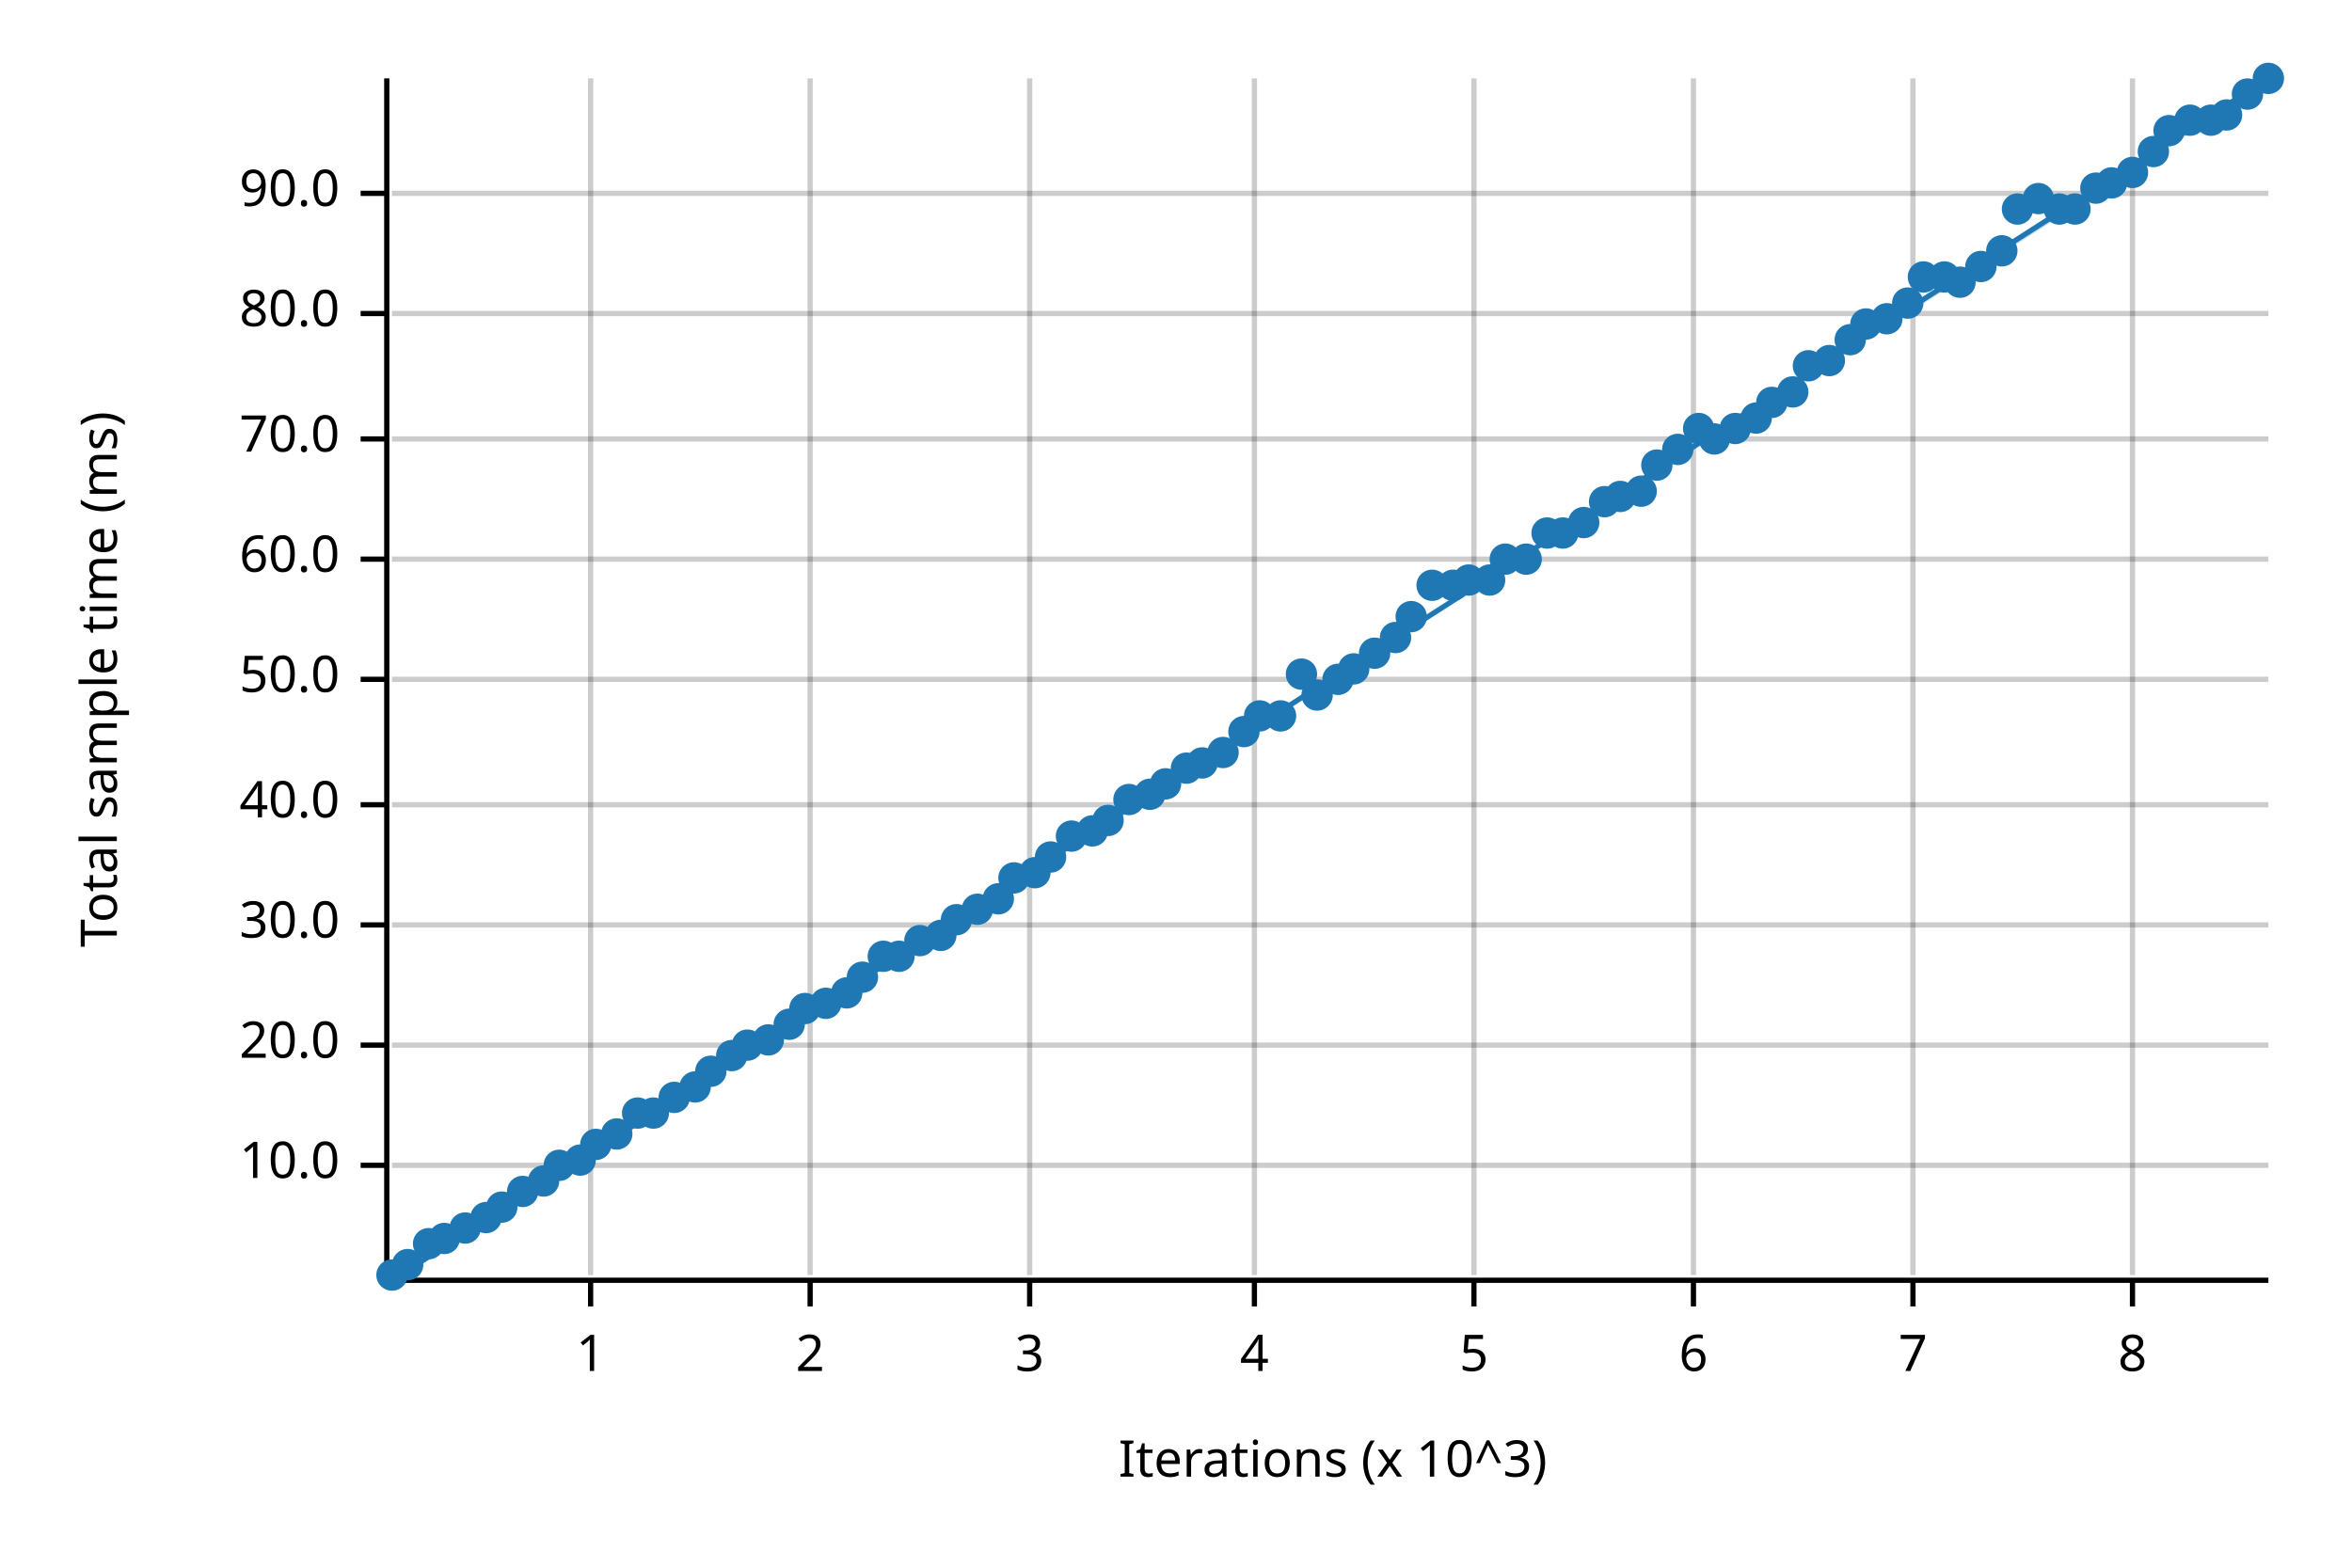
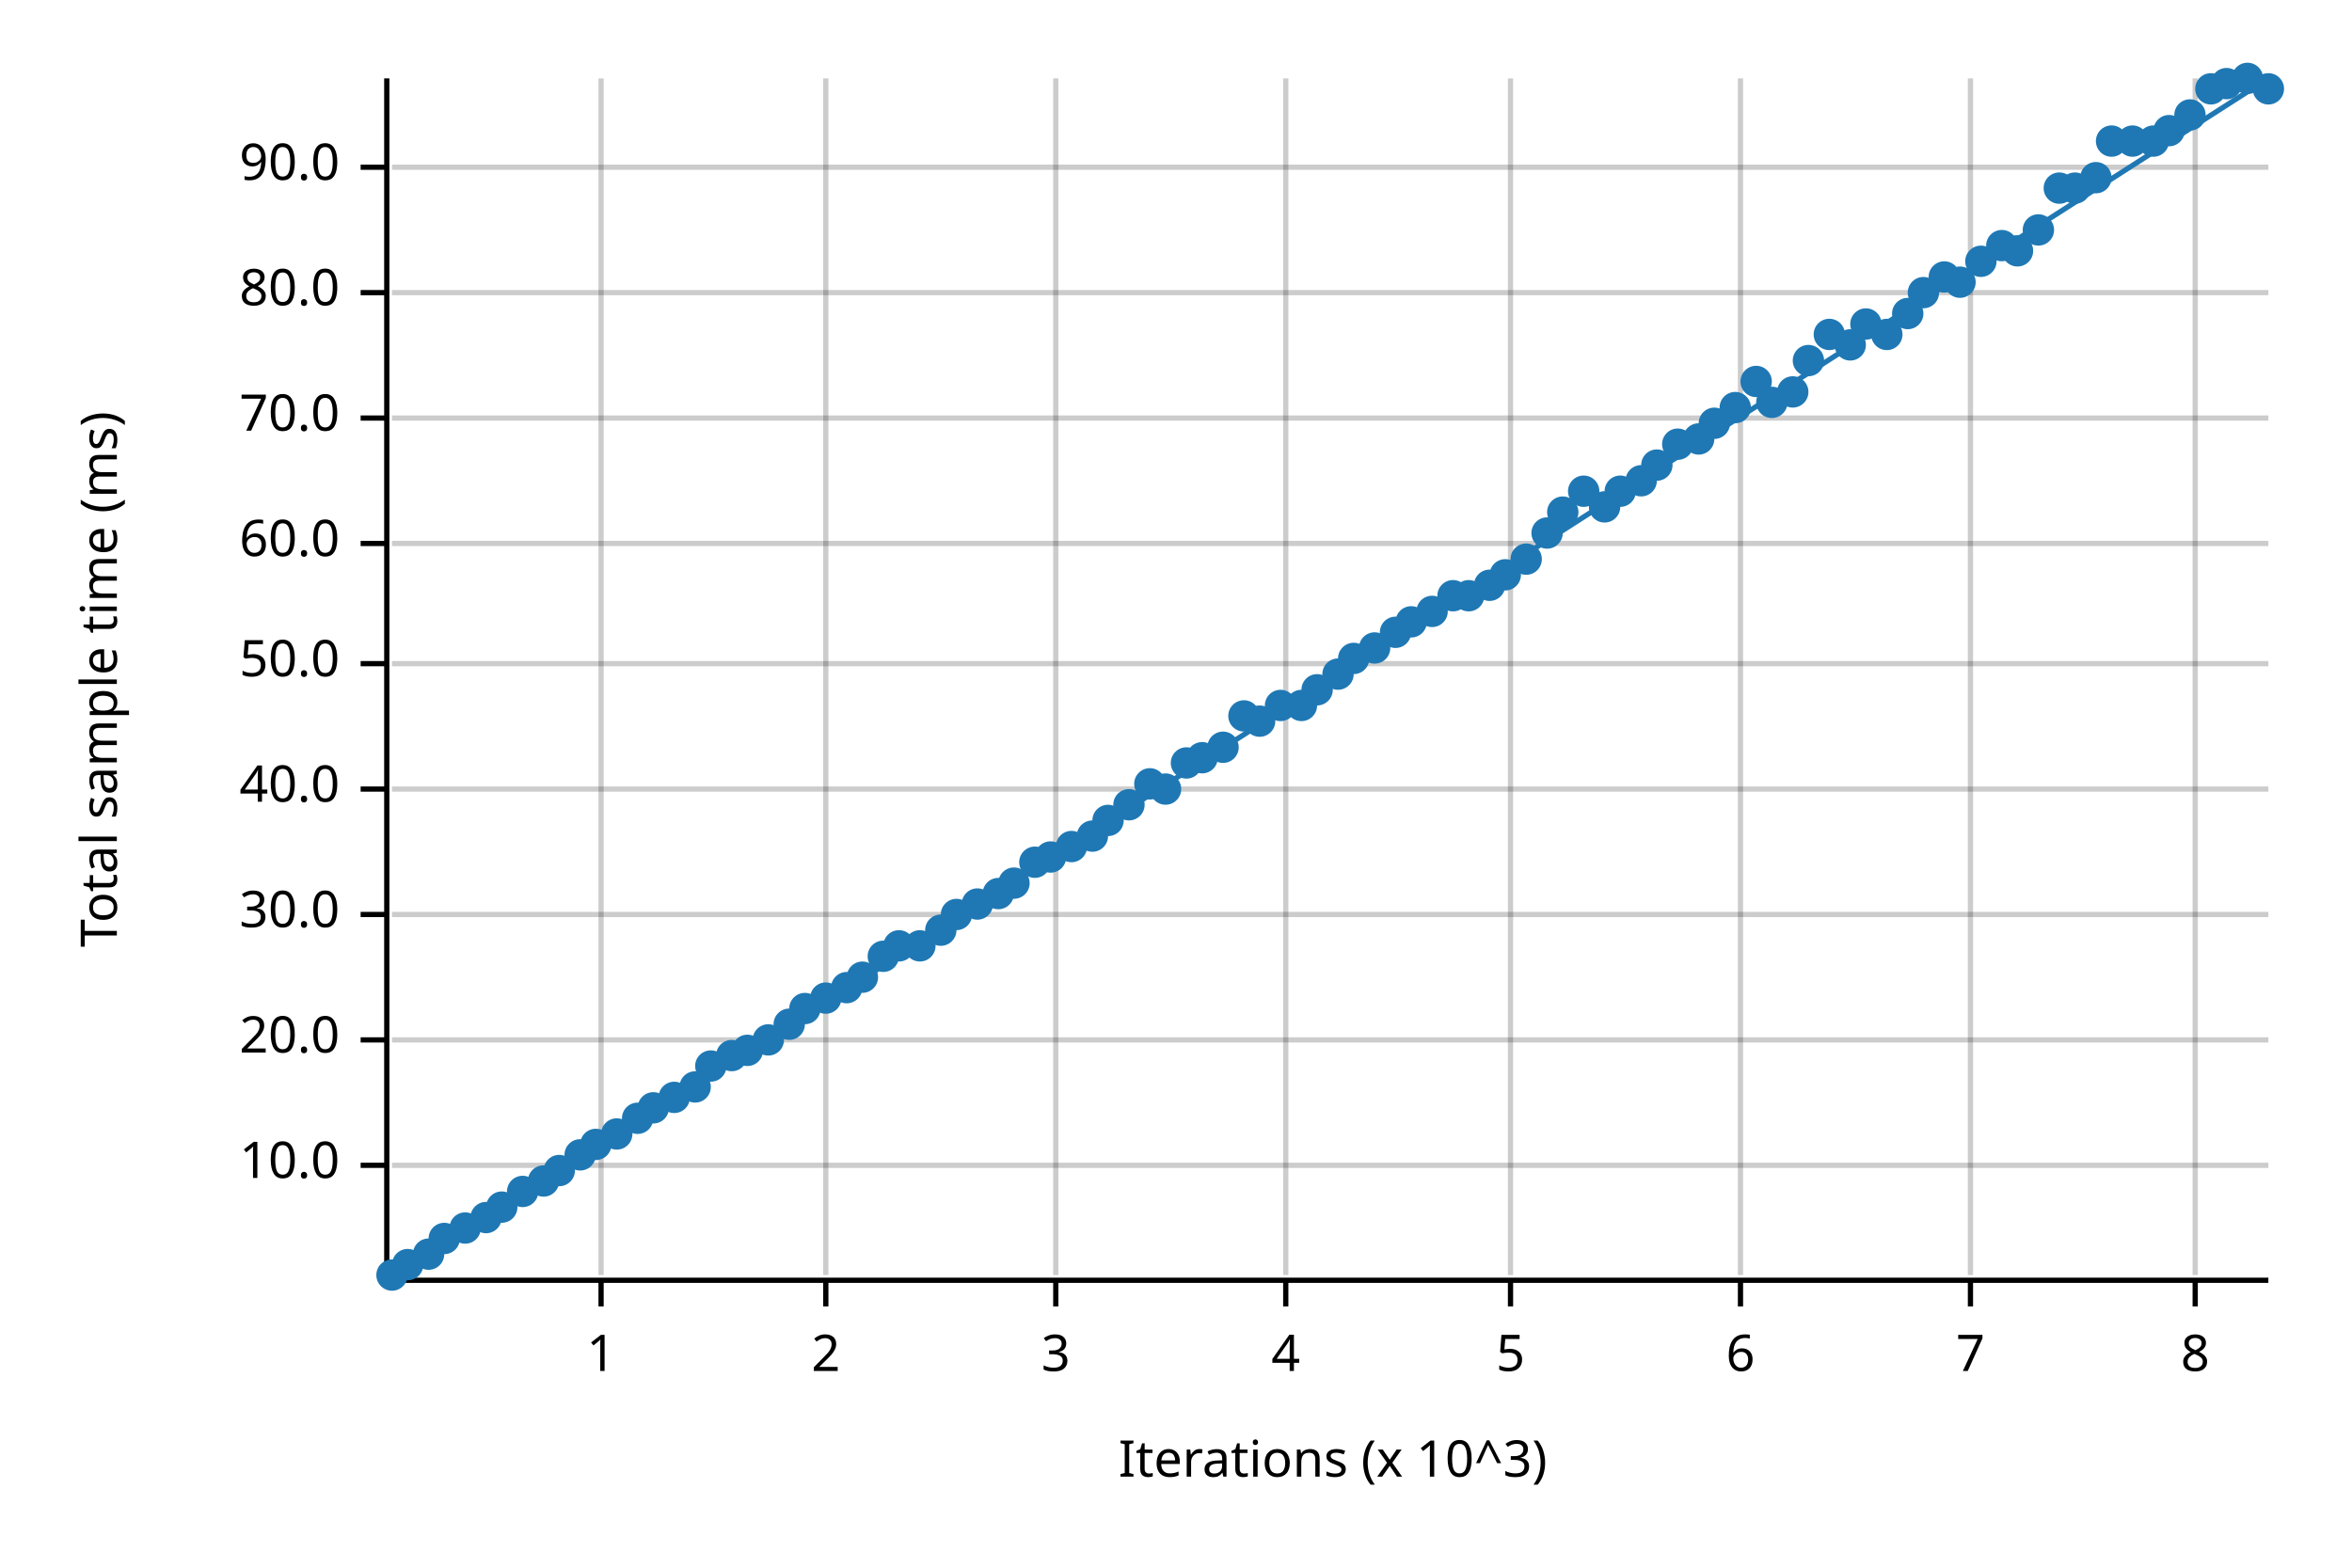
<svg xmlns="http://www.w3.org/2000/svg" width="450" height="300" viewBox="0 0 450 300">
  <text x="15" y="130" dy="0.76em" text-anchor="middle" font-family="sans-serif" font-size="9.677" opacity="1" fill="#000000" transform="rotate(270, 15, 130)">
Total sample time (ms)
</text>
  <text x="255" y="285" dy="-0.5ex" text-anchor="middle" font-family="sans-serif" font-size="9.677" opacity="1" fill="#000000">
Iterations (x 10^3)
</text>
-   <line opacity="0.2" stroke="#000000" stroke-width="1" x1="113" y1="244" x2="113" y2="15" />
-   <line opacity="0.2" stroke="#000000" stroke-width="1" x1="155" y1="244" x2="155" y2="15" />
-   <line opacity="0.2" stroke="#000000" stroke-width="1" x1="197" y1="244" x2="197" y2="15" />
-   <line opacity="0.2" stroke="#000000" stroke-width="1" x1="240" y1="244" x2="240" y2="15" />
-   <line opacity="0.2" stroke="#000000" stroke-width="1" x1="282" y1="244" x2="282" y2="15" />
-   <line opacity="0.2" stroke="#000000" stroke-width="1" x1="324" y1="244" x2="324" y2="15" />
-   <line opacity="0.2" stroke="#000000" stroke-width="1" x1="366" y1="244" x2="366" y2="15" />
-   <line opacity="0.2" stroke="#000000" stroke-width="1" x1="408" y1="244" x2="408" y2="15" />
+   <line opacity="0.2" stroke="#000000" stroke-width="1" x1="115" y1="244" x2="115" y2="15" />
+   <line opacity="0.2" stroke="#000000" stroke-width="1" x1="158" y1="244" x2="158" y2="15" />
+   <line opacity="0.2" stroke="#000000" stroke-width="1" x1="202" y1="244" x2="202" y2="15" />
+   <line opacity="0.2" stroke="#000000" stroke-width="1" x1="246" y1="244" x2="246" y2="15" />
+   <line opacity="0.2" stroke="#000000" stroke-width="1" x1="289" y1="244" x2="289" y2="15" />
+   <line opacity="0.2" stroke="#000000" stroke-width="1" x1="333" y1="244" x2="333" y2="15" />
+   <line opacity="0.2" stroke="#000000" stroke-width="1" x1="377" y1="244" x2="377" y2="15" />
+   <line opacity="0.2" stroke="#000000" stroke-width="1" x1="420" y1="244" x2="420" y2="15" />
  <line opacity="0.2" stroke="#000000" stroke-width="1" x1="75" y1="223" x2="434" y2="223" />
-   <line opacity="0.2" stroke="#000000" stroke-width="1" x1="75" y1="200" x2="434" y2="200" />
-   <line opacity="0.2" stroke="#000000" stroke-width="1" x1="75" y1="177" x2="434" y2="177" />
-   <line opacity="0.2" stroke="#000000" stroke-width="1" x1="75" y1="154" x2="434" y2="154" />
-   <line opacity="0.2" stroke="#000000" stroke-width="1" x1="75" y1="130" x2="434" y2="130" />
-   <line opacity="0.2" stroke="#000000" stroke-width="1" x1="75" y1="107" x2="434" y2="107" />
-   <line opacity="0.2" stroke="#000000" stroke-width="1" x1="75" y1="84" x2="434" y2="84" />
-   <line opacity="0.2" stroke="#000000" stroke-width="1" x1="75" y1="60" x2="434" y2="60" />
-   <line opacity="0.2" stroke="#000000" stroke-width="1" x1="75" y1="37" x2="434" y2="37" />
+   <line opacity="0.2" stroke="#000000" stroke-width="1" x1="75" y1="199" x2="434" y2="199" />
+   <line opacity="0.2" stroke="#000000" stroke-width="1" x1="75" y1="175" x2="434" y2="175" />
+   <line opacity="0.2" stroke="#000000" stroke-width="1" x1="75" y1="151" x2="434" y2="151" />
+   <line opacity="0.2" stroke="#000000" stroke-width="1" x1="75" y1="127" x2="434" y2="127" />
+   <line opacity="0.2" stroke="#000000" stroke-width="1" x1="75" y1="104" x2="434" y2="104" />
+   <line opacity="0.2" stroke="#000000" stroke-width="1" x1="75" y1="80" x2="434" y2="80" />
+   <line opacity="0.2" stroke="#000000" stroke-width="1" x1="75" y1="56" x2="434" y2="56" />
+   <line opacity="0.2" stroke="#000000" stroke-width="1" x1="75" y1="32" x2="434" y2="32" />
  <polyline fill="none" opacity="1" stroke="#000000" stroke-width="1" points="74,15 74,244 " />
  <text x="65" y="223" dy="0.5ex" text-anchor="end" font-family="sans-serif" font-size="9.677" opacity="1" fill="#000000">
10.0
</text>
  <polyline fill="none" opacity="1" stroke="#000000" stroke-width="1" points="69,223 74,223 " />
-   <text x="65" y="200" dy="0.5ex" text-anchor="end" font-family="sans-serif" font-size="9.677" opacity="1" fill="#000000">
+   <text x="65" y="199" dy="0.5ex" text-anchor="end" font-family="sans-serif" font-size="9.677" opacity="1" fill="#000000">
20.0
</text>
-   <polyline fill="none" opacity="1" stroke="#000000" stroke-width="1" points="69,200 74,200 " />
-   <text x="65" y="177" dy="0.5ex" text-anchor="end" font-family="sans-serif" font-size="9.677" opacity="1" fill="#000000">
+   <polyline fill="none" opacity="1" stroke="#000000" stroke-width="1" points="69,199 74,199 " />
+   <text x="65" y="175" dy="0.5ex" text-anchor="end" font-family="sans-serif" font-size="9.677" opacity="1" fill="#000000">
30.0
</text>
-   <polyline fill="none" opacity="1" stroke="#000000" stroke-width="1" points="69,177 74,177 " />
-   <text x="65" y="154" dy="0.5ex" text-anchor="end" font-family="sans-serif" font-size="9.677" opacity="1" fill="#000000">
+   <polyline fill="none" opacity="1" stroke="#000000" stroke-width="1" points="69,175 74,175 " />
+   <text x="65" y="151" dy="0.5ex" text-anchor="end" font-family="sans-serif" font-size="9.677" opacity="1" fill="#000000">
40.0
</text>
-   <polyline fill="none" opacity="1" stroke="#000000" stroke-width="1" points="69,154 74,154 " />
-   <text x="65" y="130" dy="0.5ex" text-anchor="end" font-family="sans-serif" font-size="9.677" opacity="1" fill="#000000">
+   <polyline fill="none" opacity="1" stroke="#000000" stroke-width="1" points="69,151 74,151 " />
+   <text x="65" y="127" dy="0.5ex" text-anchor="end" font-family="sans-serif" font-size="9.677" opacity="1" fill="#000000">
50.0
</text>
-   <polyline fill="none" opacity="1" stroke="#000000" stroke-width="1" points="69,130 74,130 " />
-   <text x="65" y="107" dy="0.5ex" text-anchor="end" font-family="sans-serif" font-size="9.677" opacity="1" fill="#000000">
+   <polyline fill="none" opacity="1" stroke="#000000" stroke-width="1" points="69,127 74,127 " />
+   <text x="65" y="104" dy="0.5ex" text-anchor="end" font-family="sans-serif" font-size="9.677" opacity="1" fill="#000000">
60.0
</text>
-   <polyline fill="none" opacity="1" stroke="#000000" stroke-width="1" points="69,107 74,107 " />
-   <text x="65" y="84" dy="0.5ex" text-anchor="end" font-family="sans-serif" font-size="9.677" opacity="1" fill="#000000">
+   <polyline fill="none" opacity="1" stroke="#000000" stroke-width="1" points="69,104 74,104 " />
+   <text x="65" y="80" dy="0.5ex" text-anchor="end" font-family="sans-serif" font-size="9.677" opacity="1" fill="#000000">
70.0
</text>
-   <polyline fill="none" opacity="1" stroke="#000000" stroke-width="1" points="69,84 74,84 " />
-   <text x="65" y="60" dy="0.5ex" text-anchor="end" font-family="sans-serif" font-size="9.677" opacity="1" fill="#000000">
+   <polyline fill="none" opacity="1" stroke="#000000" stroke-width="1" points="69,80 74,80 " />
+   <text x="65" y="56" dy="0.5ex" text-anchor="end" font-family="sans-serif" font-size="9.677" opacity="1" fill="#000000">
80.0
</text>
-   <polyline fill="none" opacity="1" stroke="#000000" stroke-width="1" points="69,60 74,60 " />
-   <text x="65" y="37" dy="0.5ex" text-anchor="end" font-family="sans-serif" font-size="9.677" opacity="1" fill="#000000">
+   <polyline fill="none" opacity="1" stroke="#000000" stroke-width="1" points="69,56 74,56 " />
+   <text x="65" y="32" dy="0.5ex" text-anchor="end" font-family="sans-serif" font-size="9.677" opacity="1" fill="#000000">
90.0
</text>
-   <polyline fill="none" opacity="1" stroke="#000000" stroke-width="1" points="69,37 74,37 " />
+   <polyline fill="none" opacity="1" stroke="#000000" stroke-width="1" points="69,32 74,32 " />
  <polyline fill="none" opacity="1" stroke="#000000" stroke-width="1" points="75,245 434,245 " />
-   <text x="113" y="255" dy="0.76em" text-anchor="middle" font-family="sans-serif" font-size="9.677" opacity="1" fill="#000000">
+   <text x="115" y="255" dy="0.76em" text-anchor="middle" font-family="sans-serif" font-size="9.677" opacity="1" fill="#000000">
1
</text>
-   <polyline fill="none" opacity="1" stroke="#000000" stroke-width="1" points="113,245 113,250 " />
-   <text x="155" y="255" dy="0.76em" text-anchor="middle" font-family="sans-serif" font-size="9.677" opacity="1" fill="#000000">
+   <polyline fill="none" opacity="1" stroke="#000000" stroke-width="1" points="115,245 115,250 " />
+   <text x="158" y="255" dy="0.76em" text-anchor="middle" font-family="sans-serif" font-size="9.677" opacity="1" fill="#000000">
2
</text>
-   <polyline fill="none" opacity="1" stroke="#000000" stroke-width="1" points="155,245 155,250 " />
-   <text x="197" y="255" dy="0.76em" text-anchor="middle" font-family="sans-serif" font-size="9.677" opacity="1" fill="#000000">
+   <polyline fill="none" opacity="1" stroke="#000000" stroke-width="1" points="158,245 158,250 " />
+   <text x="202" y="255" dy="0.76em" text-anchor="middle" font-family="sans-serif" font-size="9.677" opacity="1" fill="#000000">
3
</text>
-   <polyline fill="none" opacity="1" stroke="#000000" stroke-width="1" points="197,245 197,250 " />
-   <text x="240" y="255" dy="0.76em" text-anchor="middle" font-family="sans-serif" font-size="9.677" opacity="1" fill="#000000">
+   <polyline fill="none" opacity="1" stroke="#000000" stroke-width="1" points="202,245 202,250 " />
+   <text x="246" y="255" dy="0.76em" text-anchor="middle" font-family="sans-serif" font-size="9.677" opacity="1" fill="#000000">
4
</text>
-   <polyline fill="none" opacity="1" stroke="#000000" stroke-width="1" points="240,245 240,250 " />
-   <text x="282" y="255" dy="0.76em" text-anchor="middle" font-family="sans-serif" font-size="9.677" opacity="1" fill="#000000">
+   <polyline fill="none" opacity="1" stroke="#000000" stroke-width="1" points="246,245 246,250 " />
+   <text x="289" y="255" dy="0.76em" text-anchor="middle" font-family="sans-serif" font-size="9.677" opacity="1" fill="#000000">
5
</text>
-   <polyline fill="none" opacity="1" stroke="#000000" stroke-width="1" points="282,245 282,250 " />
-   <text x="324" y="255" dy="0.76em" text-anchor="middle" font-family="sans-serif" font-size="9.677" opacity="1" fill="#000000">
+   <polyline fill="none" opacity="1" stroke="#000000" stroke-width="1" points="289,245 289,250 " />
+   <text x="333" y="255" dy="0.76em" text-anchor="middle" font-family="sans-serif" font-size="9.677" opacity="1" fill="#000000">
6
</text>
-   <polyline fill="none" opacity="1" stroke="#000000" stroke-width="1" points="324,245 324,250 " />
-   <text x="366" y="255" dy="0.76em" text-anchor="middle" font-family="sans-serif" font-size="9.677" opacity="1" fill="#000000">
+   <polyline fill="none" opacity="1" stroke="#000000" stroke-width="1" points="333,245 333,250 " />
+   <text x="377" y="255" dy="0.76em" text-anchor="middle" font-family="sans-serif" font-size="9.677" opacity="1" fill="#000000">
7
</text>
-   <polyline fill="none" opacity="1" stroke="#000000" stroke-width="1" points="366,245 366,250 " />
-   <text x="408" y="255" dy="0.76em" text-anchor="middle" font-family="sans-serif" font-size="9.677" opacity="1" fill="#000000">
+   <polyline fill="none" opacity="1" stroke="#000000" stroke-width="1" points="377,245 377,250 " />
+   <text x="420" y="255" dy="0.76em" text-anchor="middle" font-family="sans-serif" font-size="9.677" opacity="1" fill="#000000">
8
</text>
-   <polyline fill="none" opacity="1" stroke="#000000" stroke-width="1" points="408,245 408,250 " />
+   <polyline fill="none" opacity="1" stroke="#000000" stroke-width="1" points="420,245 420,250 " />
  <circle cx="75" cy="244" r="3" opacity="1" fill="#1F78B4" stroke="none" stroke-width="1" />
  <circle cx="78" cy="242" r="3" opacity="1" fill="#1F78B4" stroke="none" stroke-width="1" />
-   <circle cx="82" cy="238" r="3" opacity="1" fill="#1F78B4" stroke="none" stroke-width="1" />
+   <circle cx="82" cy="240" r="3" opacity="1" fill="#1F78B4" stroke="none" stroke-width="1" />
  <circle cx="85" cy="237" r="3" opacity="1" fill="#1F78B4" stroke="none" stroke-width="1" />
  <circle cx="89" cy="235" r="3" opacity="1" fill="#1F78B4" stroke="none" stroke-width="1" />
  <circle cx="93" cy="233" r="3" opacity="1" fill="#1F78B4" stroke="none" stroke-width="1" />
  <circle cx="96" cy="231" r="3" opacity="1" fill="#1F78B4" stroke="none" stroke-width="1" />
  <circle cx="100" cy="228" r="3" opacity="1" fill="#1F78B4" stroke="none" stroke-width="1" />
  <circle cx="104" cy="226" r="3" opacity="1" fill="#1F78B4" stroke="none" stroke-width="1" />
-   <circle cx="107" cy="223" r="3" opacity="1" fill="#1F78B4" stroke="none" stroke-width="1" />
-   <circle cx="111" cy="222" r="3" opacity="1" fill="#1F78B4" stroke="none" stroke-width="1" />
+   <circle cx="107" cy="224" r="3" opacity="1" fill="#1F78B4" stroke="none" stroke-width="1" />
+   <circle cx="111" cy="221" r="3" opacity="1" fill="#1F78B4" stroke="none" stroke-width="1" />
  <circle cx="114" cy="219" r="3" opacity="1" fill="#1F78B4" stroke="none" stroke-width="1" />
  <circle cx="118" cy="217" r="3" opacity="1" fill="#1F78B4" stroke="none" stroke-width="1" />
-   <circle cx="122" cy="213" r="3" opacity="1" fill="#1F78B4" stroke="none" stroke-width="1" />
-   <circle cx="125" cy="213" r="3" opacity="1" fill="#1F78B4" stroke="none" stroke-width="1" />
+   <circle cx="122" cy="214" r="3" opacity="1" fill="#1F78B4" stroke="none" stroke-width="1" />
+   <circle cx="125" cy="212" r="3" opacity="1" fill="#1F78B4" stroke="none" stroke-width="1" />
  <circle cx="129" cy="210" r="3" opacity="1" fill="#1F78B4" stroke="none" stroke-width="1" />
  <circle cx="133" cy="208" r="3" opacity="1" fill="#1F78B4" stroke="none" stroke-width="1" />
-   <circle cx="136" cy="205" r="3" opacity="1" fill="#1F78B4" stroke="none" stroke-width="1" />
+   <circle cx="136" cy="204" r="3" opacity="1" fill="#1F78B4" stroke="none" stroke-width="1" />
  <circle cx="140" cy="202" r="3" opacity="1" fill="#1F78B4" stroke="none" stroke-width="1" />
-   <circle cx="143" cy="200" r="3" opacity="1" fill="#1F78B4" stroke="none" stroke-width="1" />
+   <circle cx="143" cy="201" r="3" opacity="1" fill="#1F78B4" stroke="none" stroke-width="1" />
  <circle cx="147" cy="199" r="3" opacity="1" fill="#1F78B4" stroke="none" stroke-width="1" />
  <circle cx="151" cy="196" r="3" opacity="1" fill="#1F78B4" stroke="none" stroke-width="1" />
  <circle cx="154" cy="193" r="3" opacity="1" fill="#1F78B4" stroke="none" stroke-width="1" />
-   <circle cx="158" cy="192" r="3" opacity="1" fill="#1F78B4" stroke="none" stroke-width="1" />
-   <circle cx="162" cy="190" r="3" opacity="1" fill="#1F78B4" stroke="none" stroke-width="1" />
+   <circle cx="158" cy="191" r="3" opacity="1" fill="#1F78B4" stroke="none" stroke-width="1" />
+   <circle cx="162" cy="189" r="3" opacity="1" fill="#1F78B4" stroke="none" stroke-width="1" />
  <circle cx="165" cy="187" r="3" opacity="1" fill="#1F78B4" stroke="none" stroke-width="1" />
  <circle cx="169" cy="183" r="3" opacity="1" fill="#1F78B4" stroke="none" stroke-width="1" />
-   <circle cx="172" cy="183" r="3" opacity="1" fill="#1F78B4" stroke="none" stroke-width="1" />
-   <circle cx="176" cy="180" r="3" opacity="1" fill="#1F78B4" stroke="none" stroke-width="1" />
-   <circle cx="180" cy="179" r="3" opacity="1" fill="#1F78B4" stroke="none" stroke-width="1" />
-   <circle cx="183" cy="176" r="3" opacity="1" fill="#1F78B4" stroke="none" stroke-width="1" />
-   <circle cx="187" cy="174" r="3" opacity="1" fill="#1F78B4" stroke="none" stroke-width="1" />
-   <circle cx="191" cy="172" r="3" opacity="1" fill="#1F78B4" stroke="none" stroke-width="1" />
-   <circle cx="194" cy="168" r="3" opacity="1" fill="#1F78B4" stroke="none" stroke-width="1" />
-   <circle cx="198" cy="167" r="3" opacity="1" fill="#1F78B4" stroke="none" stroke-width="1" />
+   <circle cx="172" cy="181" r="3" opacity="1" fill="#1F78B4" stroke="none" stroke-width="1" />
+   <circle cx="176" cy="181" r="3" opacity="1" fill="#1F78B4" stroke="none" stroke-width="1" />
+   <circle cx="180" cy="178" r="3" opacity="1" fill="#1F78B4" stroke="none" stroke-width="1" />
+   <circle cx="183" cy="175" r="3" opacity="1" fill="#1F78B4" stroke="none" stroke-width="1" />
+   <circle cx="187" cy="173" r="3" opacity="1" fill="#1F78B4" stroke="none" stroke-width="1" />
+   <circle cx="191" cy="171" r="3" opacity="1" fill="#1F78B4" stroke="none" stroke-width="1" />
+   <circle cx="194" cy="169" r="3" opacity="1" fill="#1F78B4" stroke="none" stroke-width="1" />
+   <circle cx="198" cy="165" r="3" opacity="1" fill="#1F78B4" stroke="none" stroke-width="1" />
  <circle cx="201" cy="164" r="3" opacity="1" fill="#1F78B4" stroke="none" stroke-width="1" />
-   <circle cx="205" cy="160" r="3" opacity="1" fill="#1F78B4" stroke="none" stroke-width="1" />
-   <circle cx="209" cy="159" r="3" opacity="1" fill="#1F78B4" stroke="none" stroke-width="1" />
+   <circle cx="205" cy="162" r="3" opacity="1" fill="#1F78B4" stroke="none" stroke-width="1" />
+   <circle cx="209" cy="160" r="3" opacity="1" fill="#1F78B4" stroke="none" stroke-width="1" />
  <circle cx="212" cy="157" r="3" opacity="1" fill="#1F78B4" stroke="none" stroke-width="1" />
-   <circle cx="216" cy="153" r="3" opacity="1" fill="#1F78B4" stroke="none" stroke-width="1" />
-   <circle cx="220" cy="152" r="3" opacity="1" fill="#1F78B4" stroke="none" stroke-width="1" />
-   <circle cx="223" cy="150" r="3" opacity="1" fill="#1F78B4" stroke="none" stroke-width="1" />
-   <circle cx="227" cy="147" r="3" opacity="1" fill="#1F78B4" stroke="none" stroke-width="1" />
-   <circle cx="230" cy="146" r="3" opacity="1" fill="#1F78B4" stroke="none" stroke-width="1" />
-   <circle cx="234" cy="144" r="3" opacity="1" fill="#1F78B4" stroke="none" stroke-width="1" />
-   <circle cx="238" cy="140" r="3" opacity="1" fill="#1F78B4" stroke="none" stroke-width="1" />
-   <circle cx="241" cy="137" r="3" opacity="1" fill="#1F78B4" stroke="none" stroke-width="1" />
-   <circle cx="245" cy="137" r="3" opacity="1" fill="#1F78B4" stroke="none" stroke-width="1" />
-   <circle cx="249" cy="129" r="3" opacity="1" fill="#1F78B4" stroke="none" stroke-width="1" />
-   <circle cx="252" cy="133" r="3" opacity="1" fill="#1F78B4" stroke="none" stroke-width="1" />
-   <circle cx="256" cy="130" r="3" opacity="1" fill="#1F78B4" stroke="none" stroke-width="1" />
-   <circle cx="259" cy="128" r="3" opacity="1" fill="#1F78B4" stroke="none" stroke-width="1" />
-   <circle cx="263" cy="125" r="3" opacity="1" fill="#1F78B4" stroke="none" stroke-width="1" />
-   <circle cx="267" cy="122" r="3" opacity="1" fill="#1F78B4" stroke="none" stroke-width="1" />
-   <circle cx="270" cy="118" r="3" opacity="1" fill="#1F78B4" stroke="none" stroke-width="1" />
-   <circle cx="274" cy="112" r="3" opacity="1" fill="#1F78B4" stroke="none" stroke-width="1" />
-   <circle cx="278" cy="112" r="3" opacity="1" fill="#1F78B4" stroke="none" stroke-width="1" />
-   <circle cx="281" cy="111" r="3" opacity="1" fill="#1F78B4" stroke="none" stroke-width="1" />
-   <circle cx="285" cy="111" r="3" opacity="1" fill="#1F78B4" stroke="none" stroke-width="1" />
-   <circle cx="288" cy="107" r="3" opacity="1" fill="#1F78B4" stroke="none" stroke-width="1" />
+   <circle cx="216" cy="154" r="3" opacity="1" fill="#1F78B4" stroke="none" stroke-width="1" />
+   <circle cx="220" cy="150" r="3" opacity="1" fill="#1F78B4" stroke="none" stroke-width="1" />
+   <circle cx="223" cy="151" r="3" opacity="1" fill="#1F78B4" stroke="none" stroke-width="1" />
+   <circle cx="227" cy="146" r="3" opacity="1" fill="#1F78B4" stroke="none" stroke-width="1" />
+   <circle cx="230" cy="145" r="3" opacity="1" fill="#1F78B4" stroke="none" stroke-width="1" />
+   <circle cx="234" cy="143" r="3" opacity="1" fill="#1F78B4" stroke="none" stroke-width="1" />
+   <circle cx="238" cy="137" r="3" opacity="1" fill="#1F78B4" stroke="none" stroke-width="1" />
+   <circle cx="241" cy="138" r="3" opacity="1" fill="#1F78B4" stroke="none" stroke-width="1" />
+   <circle cx="245" cy="135" r="3" opacity="1" fill="#1F78B4" stroke="none" stroke-width="1" />
+   <circle cx="249" cy="135" r="3" opacity="1" fill="#1F78B4" stroke="none" stroke-width="1" />
+   <circle cx="252" cy="132" r="3" opacity="1" fill="#1F78B4" stroke="none" stroke-width="1" />
+   <circle cx="256" cy="129" r="3" opacity="1" fill="#1F78B4" stroke="none" stroke-width="1" />
+   <circle cx="259" cy="126" r="3" opacity="1" fill="#1F78B4" stroke="none" stroke-width="1" />
+   <circle cx="263" cy="124" r="3" opacity="1" fill="#1F78B4" stroke="none" stroke-width="1" />
+   <circle cx="267" cy="121" r="3" opacity="1" fill="#1F78B4" stroke="none" stroke-width="1" />
+   <circle cx="270" cy="119" r="3" opacity="1" fill="#1F78B4" stroke="none" stroke-width="1" />
+   <circle cx="274" cy="117" r="3" opacity="1" fill="#1F78B4" stroke="none" stroke-width="1" />
+   <circle cx="278" cy="114" r="3" opacity="1" fill="#1F78B4" stroke="none" stroke-width="1" />
+   <circle cx="281" cy="114" r="3" opacity="1" fill="#1F78B4" stroke="none" stroke-width="1" />
+   <circle cx="285" cy="112" r="3" opacity="1" fill="#1F78B4" stroke="none" stroke-width="1" />
+   <circle cx="288" cy="110" r="3" opacity="1" fill="#1F78B4" stroke="none" stroke-width="1" />
  <circle cx="292" cy="107" r="3" opacity="1" fill="#1F78B4" stroke="none" stroke-width="1" />
  <circle cx="296" cy="102" r="3" opacity="1" fill="#1F78B4" stroke="none" stroke-width="1" />
-   <circle cx="299" cy="102" r="3" opacity="1" fill="#1F78B4" stroke="none" stroke-width="1" />
-   <circle cx="303" cy="100" r="3" opacity="1" fill="#1F78B4" stroke="none" stroke-width="1" />
-   <circle cx="307" cy="96" r="3" opacity="1" fill="#1F78B4" stroke="none" stroke-width="1" />
-   <circle cx="310" cy="95" r="3" opacity="1" fill="#1F78B4" stroke="none" stroke-width="1" />
-   <circle cx="314" cy="94" r="3" opacity="1" fill="#1F78B4" stroke="none" stroke-width="1" />
+   <circle cx="299" cy="98" r="3" opacity="1" fill="#1F78B4" stroke="none" stroke-width="1" />
+   <circle cx="303" cy="94" r="3" opacity="1" fill="#1F78B4" stroke="none" stroke-width="1" />
+   <circle cx="307" cy="97" r="3" opacity="1" fill="#1F78B4" stroke="none" stroke-width="1" />
+   <circle cx="310" cy="94" r="3" opacity="1" fill="#1F78B4" stroke="none" stroke-width="1" />
+   <circle cx="314" cy="92" r="3" opacity="1" fill="#1F78B4" stroke="none" stroke-width="1" />
  <circle cx="317" cy="89" r="3" opacity="1" fill="#1F78B4" stroke="none" stroke-width="1" />
-   <circle cx="321" cy="86" r="3" opacity="1" fill="#1F78B4" stroke="none" stroke-width="1" />
-   <circle cx="325" cy="82" r="3" opacity="1" fill="#1F78B4" stroke="none" stroke-width="1" />
-   <circle cx="328" cy="84" r="3" opacity="1" fill="#1F78B4" stroke="none" stroke-width="1" />
-   <circle cx="332" cy="82" r="3" opacity="1" fill="#1F78B4" stroke="none" stroke-width="1" />
-   <circle cx="336" cy="80" r="3" opacity="1" fill="#1F78B4" stroke="none" stroke-width="1" />
+   <circle cx="321" cy="85" r="3" opacity="1" fill="#1F78B4" stroke="none" stroke-width="1" />
+   <circle cx="325" cy="84" r="3" opacity="1" fill="#1F78B4" stroke="none" stroke-width="1" />
+   <circle cx="328" cy="81" r="3" opacity="1" fill="#1F78B4" stroke="none" stroke-width="1" />
+   <circle cx="332" cy="78" r="3" opacity="1" fill="#1F78B4" stroke="none" stroke-width="1" />
+   <circle cx="336" cy="73" r="3" opacity="1" fill="#1F78B4" stroke="none" stroke-width="1" />
  <circle cx="339" cy="77" r="3" opacity="1" fill="#1F78B4" stroke="none" stroke-width="1" />
  <circle cx="343" cy="75" r="3" opacity="1" fill="#1F78B4" stroke="none" stroke-width="1" />
-   <circle cx="346" cy="70" r="3" opacity="1" fill="#1F78B4" stroke="none" stroke-width="1" />
-   <circle cx="350" cy="69" r="3" opacity="1" fill="#1F78B4" stroke="none" stroke-width="1" />
-   <circle cx="354" cy="65" r="3" opacity="1" fill="#1F78B4" stroke="none" stroke-width="1" />
+   <circle cx="346" cy="69" r="3" opacity="1" fill="#1F78B4" stroke="none" stroke-width="1" />
+   <circle cx="350" cy="64" r="3" opacity="1" fill="#1F78B4" stroke="none" stroke-width="1" />
+   <circle cx="354" cy="66" r="3" opacity="1" fill="#1F78B4" stroke="none" stroke-width="1" />
  <circle cx="357" cy="62" r="3" opacity="1" fill="#1F78B4" stroke="none" stroke-width="1" />
-   <circle cx="361" cy="61" r="3" opacity="1" fill="#1F78B4" stroke="none" stroke-width="1" />
-   <circle cx="365" cy="58" r="3" opacity="1" fill="#1F78B4" stroke="none" stroke-width="1" />
-   <circle cx="368" cy="53" r="3" opacity="1" fill="#1F78B4" stroke="none" stroke-width="1" />
+   <circle cx="361" cy="64" r="3" opacity="1" fill="#1F78B4" stroke="none" stroke-width="1" />
+   <circle cx="365" cy="60" r="3" opacity="1" fill="#1F78B4" stroke="none" stroke-width="1" />
+   <circle cx="368" cy="56" r="3" opacity="1" fill="#1F78B4" stroke="none" stroke-width="1" />
  <circle cx="372" cy="53" r="3" opacity="1" fill="#1F78B4" stroke="none" stroke-width="1" />
  <circle cx="375" cy="54" r="3" opacity="1" fill="#1F78B4" stroke="none" stroke-width="1" />
-   <circle cx="379" cy="51" r="3" opacity="1" fill="#1F78B4" stroke="none" stroke-width="1" />
-   <circle cx="383" cy="48" r="3" opacity="1" fill="#1F78B4" stroke="none" stroke-width="1" />
-   <circle cx="386" cy="40" r="3" opacity="1" fill="#1F78B4" stroke="none" stroke-width="1" />
-   <circle cx="390" cy="38" r="3" opacity="1" fill="#1F78B4" stroke="none" stroke-width="1" />
-   <circle cx="394" cy="40" r="3" opacity="1" fill="#1F78B4" stroke="none" stroke-width="1" />
-   <circle cx="397" cy="40" r="3" opacity="1" fill="#1F78B4" stroke="none" stroke-width="1" />
-   <circle cx="401" cy="36" r="3" opacity="1" fill="#1F78B4" stroke="none" stroke-width="1" />
-   <circle cx="404" cy="35" r="3" opacity="1" fill="#1F78B4" stroke="none" stroke-width="1" />
-   <circle cx="408" cy="33" r="3" opacity="1" fill="#1F78B4" stroke="none" stroke-width="1" />
-   <circle cx="412" cy="29" r="3" opacity="1" fill="#1F78B4" stroke="none" stroke-width="1" />
+   <circle cx="379" cy="50" r="3" opacity="1" fill="#1F78B4" stroke="none" stroke-width="1" />
+   <circle cx="383" cy="47" r="3" opacity="1" fill="#1F78B4" stroke="none" stroke-width="1" />
+   <circle cx="386" cy="48" r="3" opacity="1" fill="#1F78B4" stroke="none" stroke-width="1" />
+   <circle cx="390" cy="44" r="3" opacity="1" fill="#1F78B4" stroke="none" stroke-width="1" />
+   <circle cx="394" cy="36" r="3" opacity="1" fill="#1F78B4" stroke="none" stroke-width="1" />
+   <circle cx="397" cy="36" r="3" opacity="1" fill="#1F78B4" stroke="none" stroke-width="1" />
+   <circle cx="401" cy="34" r="3" opacity="1" fill="#1F78B4" stroke="none" stroke-width="1" />
+   <circle cx="404" cy="27" r="3" opacity="1" fill="#1F78B4" stroke="none" stroke-width="1" />
+   <circle cx="408" cy="27" r="3" opacity="1" fill="#1F78B4" stroke="none" stroke-width="1" />
+   <circle cx="412" cy="27" r="3" opacity="1" fill="#1F78B4" stroke="none" stroke-width="1" />
  <circle cx="415" cy="25" r="3" opacity="1" fill="#1F78B4" stroke="none" stroke-width="1" />
-   <circle cx="419" cy="23" r="3" opacity="1" fill="#1F78B4" stroke="none" stroke-width="1" />
-   <circle cx="423" cy="23" r="3" opacity="1" fill="#1F78B4" stroke="none" stroke-width="1" />
-   <circle cx="426" cy="22" r="3" opacity="1" fill="#1F78B4" stroke="none" stroke-width="1" />
-   <circle cx="430" cy="18" r="3" opacity="1" fill="#1F78B4" stroke="none" stroke-width="1" />
-   <circle cx="434" cy="15" r="3" opacity="1" fill="#1F78B4" stroke="none" stroke-width="1" />
+   <circle cx="419" cy="22" r="3" opacity="1" fill="#1F78B4" stroke="none" stroke-width="1" />
+   <circle cx="423" cy="17" r="3" opacity="1" fill="#1F78B4" stroke="none" stroke-width="1" />
+   <circle cx="426" cy="16" r="3" opacity="1" fill="#1F78B4" stroke="none" stroke-width="1" />
+   <circle cx="430" cy="15" r="3" opacity="1" fill="#1F78B4" stroke="none" stroke-width="1" />
+   <circle cx="434" cy="17" r="3" opacity="1" fill="#1F78B4" stroke="none" stroke-width="1" />
  <polyline fill="none" opacity="1" stroke="#1F78B4" stroke-width="1" points="75,245 434,15 " />
-   <polygon opacity="0.25" fill="#1F78B4" points="75,245 434,16 434,15 " />
+   <polygon opacity="0.25" fill="#1F78B4" points="75,245 434,15 434,15 " />
</svg>
